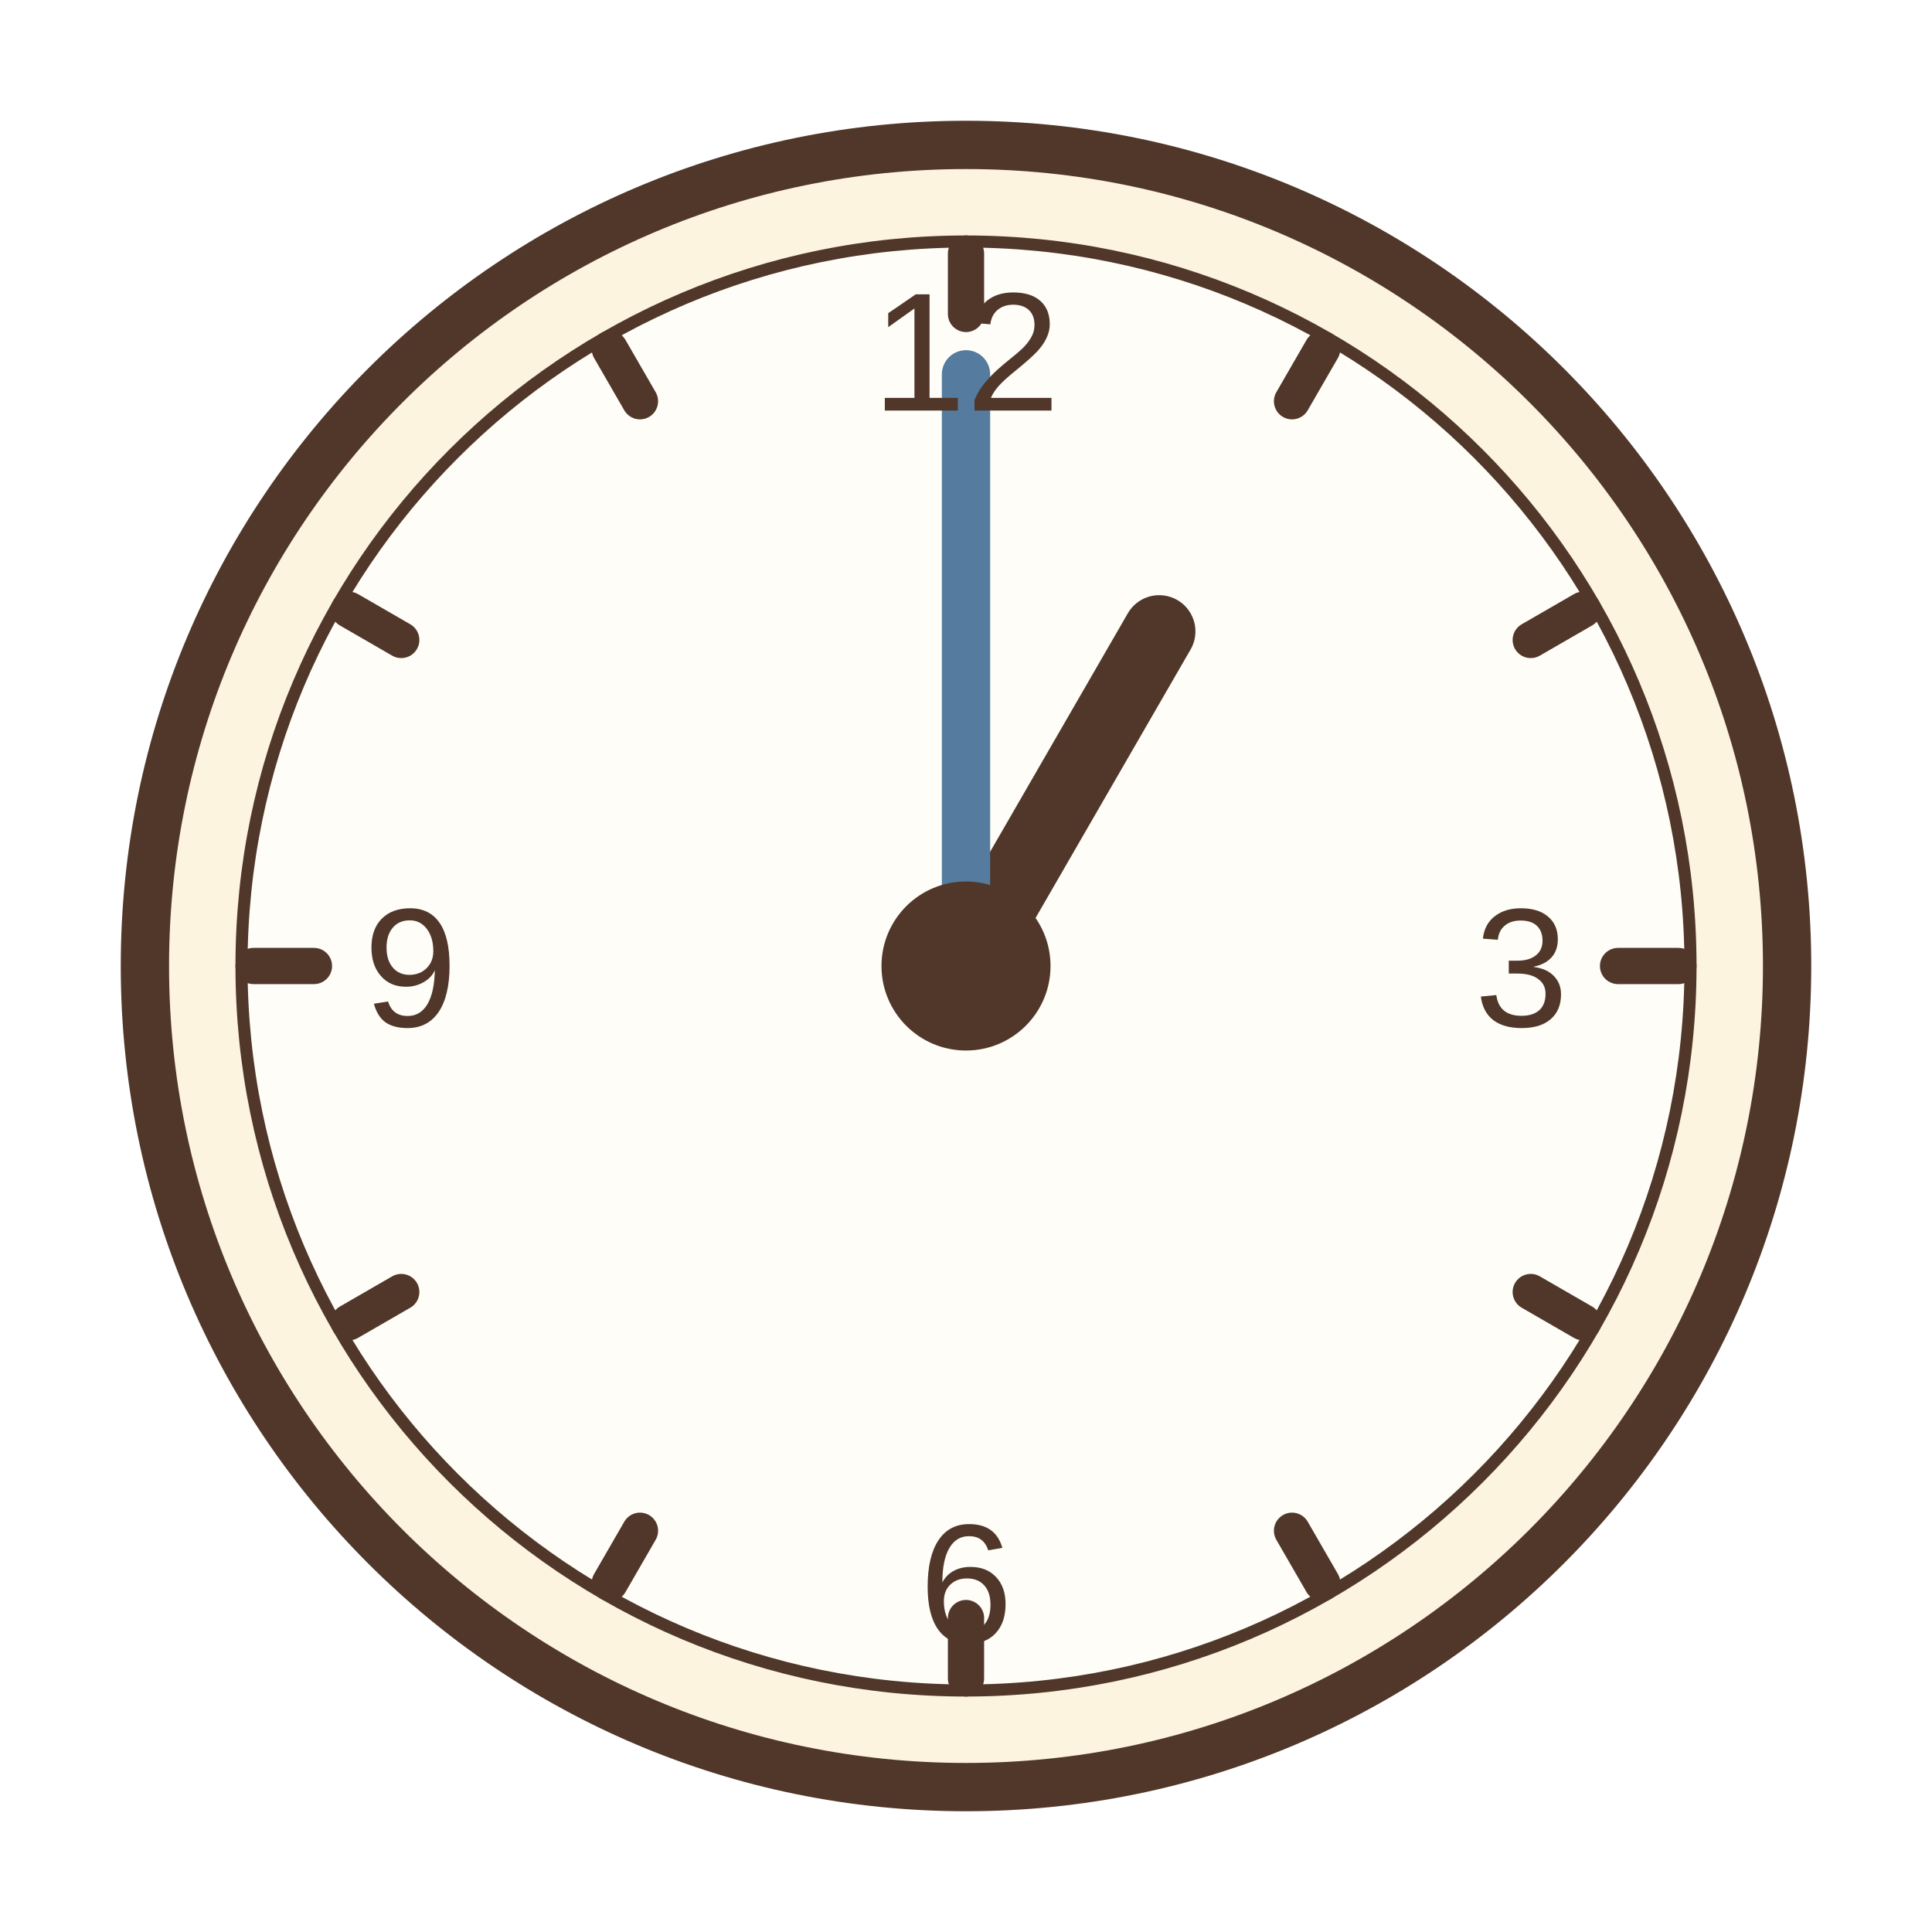
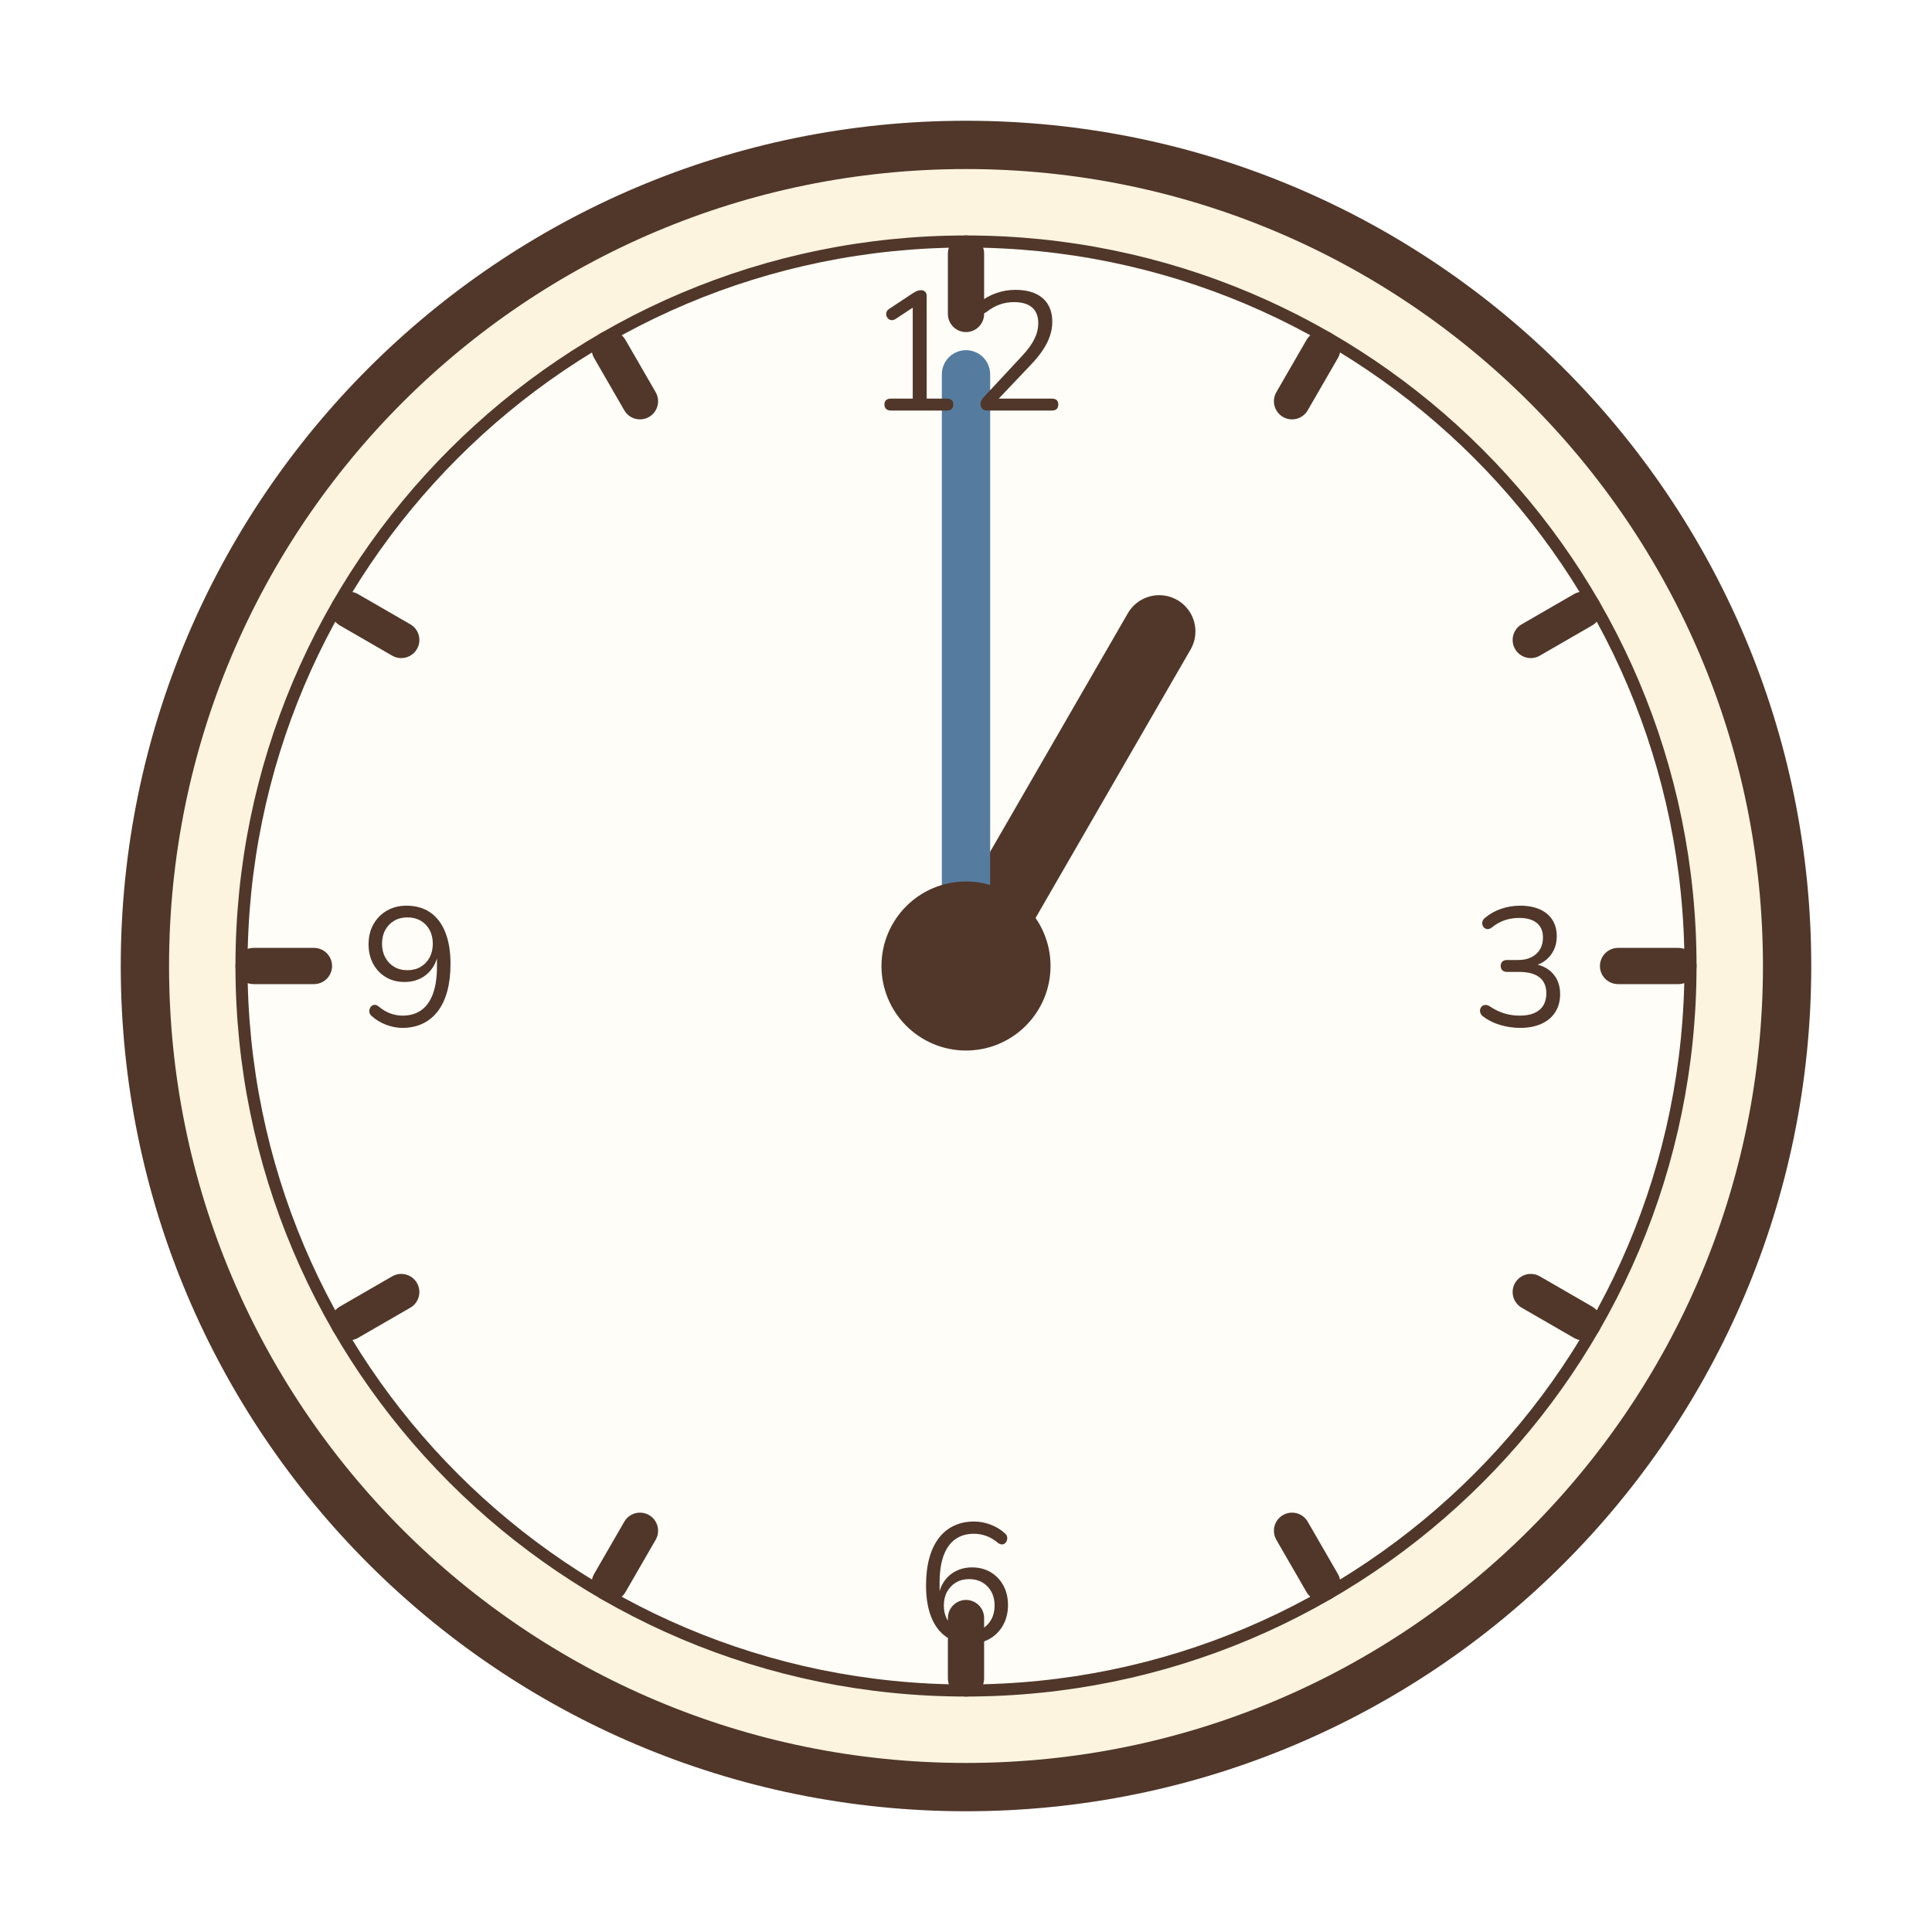
<svg xmlns="http://www.w3.org/2000/svg" viewBox="0 0 160 160">
  <g stroke="#50372a" stroke-width="4" stroke-linejoin="round" stroke-linecap="round">
    <circle cx="80" cy="80" r="68" fill="#fcf4df" />
    <circle cx="80" cy="80" r="60" fill="#fffdf7" stroke-width="1" />
    <path d="M80.00,26.00L80.00,21.00" stroke-width="3" />
    <path d="M107.00,33.23L109.50,28.90" stroke-width="3" />
    <path d="M126.77,53.00L131.10,50.50" stroke-width="3" />
    <path d="M134.00,80.00L139.00,80.00" stroke-width="3" />
    <path d="M126.77,107.00L131.10,109.50" stroke-width="3" />
    <path d="M107.00,126.77L109.50,131.10" stroke-width="3" />
    <path d="M80.00,134.00L80.00,139.00" stroke-width="3" />
    <path d="M53.00,126.77L50.50,131.10" stroke-width="3" />
    <path d="M33.23,107.00L28.90,109.50" stroke-width="3" />
    <path d="M26.00,80.00L21.00,80.00" stroke-width="3" />
    <path d="M33.23,53.00L28.90,50.50" stroke-width="3" />
    <path d="M53.00,33.23L50.50,28.90" stroke-width="3" />
    <path d="M80 80L96.00,52.29" stroke="#50372a" stroke-width="6" />
    <path d="M80 80L80.00,31.00" stroke="#557c9f" stroke-width="4" />
    <circle cx="80" cy="80" r="5" fill="#50372a" />
-     <text x="80" y="34" fill="#50372a" stroke="none" text-anchor="middle" font-family="Arial" font-size="14">12</text>
-     <text x="126" y="85" fill="#50372a" stroke="none" text-anchor="middle" font-family="Arial" font-size="14">3</text>
-     <text x="80" y="136" fill="#50372a" stroke="none" text-anchor="middle" font-family="Arial" font-size="14">6</text>
-     <text x="34" y="85" fill="#50372a" stroke="none" text-anchor="middle" font-family="Arial" font-size="14">9</text>
+     <g fill="#50372a" stroke="none" data-label="12" aria-label="12">
+       <path d="M154.94 0Q137.422 0 127.428 9.729Q117.435 19.457 117.435 35.975Q117.435 52.962 127.428 61.721Q137.422 70.48 154.94 70.48H284.965V637.292H328.41L183 541.4Q170.362 533.58 158.898 534.755Q147.435 535.93 139.646 543.454Q131.857 550.977 128.917 561.676Q125.977 572.374 130.092 583.573Q134.206 594.771 147.374 602.59L285.374 694.073Q298.482 702.362 310.265 707.151Q322.048 711.94 333.746 711.94Q347.854 711.94 357.613 703.621Q367.372 695.302 367.372 677.254V70.48H487.397Q505.445 70.48 515.173 61.721Q524.902 52.962 524.902 35.975Q524.902 18.457 515.173 9.229Q505.445 0 487.397 0Z" transform="translate(71.6 34) scale(0.014 -0.014)" data-font="Nunito 400" />
+       <path d="M128.759 0Q106.832 0 96.308 10.524Q85.784 21.048 85.784 38.975Q85.784 49.613 91.338 60.312Q96.892 71.01 107 81.588L330.797 322.095Q382.098 376.987 404.749 423.379Q427.4 469.771 427.4 517.724Q427.4 578.327 390.863 609.893Q354.327 641.46 283.724 641.46Q239.121 641.46 199.289 627.188Q159.457 612.917 121.807 583.555Q109.108 574.206 98.379 574.881Q87.651 575.555 79.862 582.844Q72.073 590.133 69.133 600.832Q66.193 611.53 69.573 622.994Q72.952 634.457 84.59 643.276Q124.41 675.457 178.97 694.698Q233.53 713.94 291.241 713.94Q361.94 713.94 410.759 691.735Q459.578 669.53 484.987 627.121Q510.397 584.711 510.397 524.362Q510.397 482.362 496.632 441.567Q482.867 400.771 455.367 358.976Q427.867 317.181 384.397 271.711L170.95 46.553V70.48H508.422Q526.94 70.48 536.433 61.721Q545.927 52.962 545.927 35.975Q545.927 18.457 536.433 9.229Q526.94 0 508.422 0Z" transform="translate(80 34) scale(0.014 -0.014)" data-font="Nunito 400" />
+     </g>
+     <g fill="#50372a" stroke="none" data-label="3" aria-label="3">
+       <path d="M291.832 -8.94Q233.59 -8.94 175.325 7.976Q117.06 24.892 74.06 58.193Q61.482 66.952 57.398 78.651Q53.314 90.349 55.754 100.813Q58.193 111.276 65.982 118.565Q73.771 125.854 85.44 126.794Q97.108 127.734 111.216 119.384Q154.867 89.962 198.698 76.751Q242.53 63.54 289.952 63.54Q340.844 63.54 375.881 78.721Q410.917 93.902 429.068 123.469Q447.219 153.035 447.219 195.518Q447.219 258.241 406.297 290.163Q365.374 322.085 287.06 322.085H215.638Q197.181 322.085 187.187 331.579Q177.193 341.073 177.193 357.59Q177.193 374.108 187.187 383.337Q197.181 392.565 215.638 392.565H280.362Q325.784 392.565 358.351 408.776Q390.917 424.987 409.098 454.614Q427.279 484.241 427.279 525.724Q427.279 581.797 390.947 611.628Q354.616 641.46 286.543 641.46Q241.59 641.46 201.668 628.188Q161.746 614.917 123.276 583.965Q111.108 575.085 99.644 575.495Q88.181 575.905 80.362 582.663Q72.543 589.422 69.338 600.151Q66.133 610.879 70.013 622.608Q73.892 634.337 86.53 643.686Q126.879 677.518 180.735 695.729Q234.59 713.94 291.711 713.94Q359.94 713.94 408.494 692.235Q457.048 670.53 482.957 630.09Q508.867 589.651 508.867 532.771Q508.867 489.711 492.602 454.151Q476.337 418.59 446.541 393.795Q416.746 369 375.216 358.47V369.41Q448.276 356.879 488.541 309.379Q528.807 261.879 528.807 190.349Q528.807 129.41 500.192 84.47Q471.578 39.53 418.554 15.295Q365.53 -8.94 291.832 -8.94Z" transform="translate(121.8 85) scale(0.014 -0.014)" data-font="Nunito 400" />
+     </g>
+     <g fill="#50372a" stroke="none" data-label="6" aria-label="6">
+       <path d="M324.41 -8.94Q241.121 -8.94 182.802 31.765Q124.482 72.47 94.073 149.41Q63.663 226.349 63.663 335.229Q63.663 426.819 82.838 497.114Q102.013 567.41 138.892 615.675Q175.771 663.94 228.825 688.94Q281.879 713.94 348.638 713.94Q394.759 713.94 443.44 696.198Q492.121 678.457 529.47 644.565Q539.638 636.686 542.518 625.457Q545.397 614.229 542.427 603.765Q539.457 593.302 531.873 586.043Q524.289 578.784 513.325 578.405Q502.362 578.025 489.724 586.905Q455.724 615.917 419.627 628.688Q383.53 641.46 347.168 641.46Q282.276 641.46 236.71 609.158Q191.143 576.857 167.462 512.254Q143.781 447.651 143.781 351.276V257.721H134.962Q141.372 315.083 168.462 356.354Q195.553 397.626 238.999 420.041Q282.445 442.457 335.686 442.457Q398.276 442.457 446.072 413.987Q493.867 385.518 521.132 335.313Q548.397 285.108 548.397 219.638Q548.397 153.759 519.957 101.849Q491.518 49.94 440.873 20.5Q390.229 -8.94 324.41 -8.94ZM319 60.721Q363.482 60.721 397.344 80.432Q431.206 100.143 450.182 135.475Q469.158 170.807 469.158 216.759Q469.158 263.181 450.182 298.278Q431.206 333.374 397.344 353.32Q363.482 373.266 319 373.266Q274.518 373.266 240.891 353.32Q207.264 333.374 188.053 298.278Q168.842 263.181 168.842 216.759Q168.842 170.807 188.053 135.475Q207.264 100.143 240.891 80.432Q274.518 60.721 319 60.721Z" transform="translate(75.8 136) scale(0.014 -0.014)" data-font="Nunito 400" />
+     </g>
+     <g fill="#50372a" stroke="none" data-label="9" aria-label="9">
+       <path d="M251.362 -8.94Q205.711 -8.94 156.795 9.067Q107.879 27.073 70.53 60.965Q60.362 68.844 57.482 80.073Q54.603 91.302 57.573 101.765Q60.543 112.229 68.127 119.487Q75.711 126.746 86.675 127.391Q97.638 128.035 110.276 118.626Q144.276 89.613 180.373 76.577Q216.47 63.54 252.832 63.54Q318.254 63.54 363.555 95.842Q408.857 128.143 432.538 192.981Q456.219 257.819 456.219 353.724V447.279H465.038Q459.098 390.917 431.773 349.146Q404.447 307.374 361.266 284.959Q318.085 262.543 264.314 262.543Q202.193 262.543 154.163 291.013Q106.133 319.482 78.868 370.187Q51.603 420.892 51.603 485.362Q51.603 552.241 80.308 603.651Q109.013 655.06 159.627 684.5Q210.241 713.94 275.59 713.94Q359.349 713.94 417.433 673.47Q475.518 633 505.927 555.825Q536.337 478.651 536.337 369.771Q536.337 278.181 517.162 207.886Q497.987 137.59 461.108 89.325Q424.229 41.06 371.175 16.06Q318.121 -8.94 251.362 -8.94ZM281.47 332.203Q325.952 332.203 359.814 352.149Q393.676 372.095 412.652 407.427Q431.628 442.759 431.628 488.711Q431.628 535.133 412.652 570.23Q393.676 605.327 359.814 625.038Q325.952 644.749 281.47 644.749Q236.987 644.749 203.361 625.038Q169.734 605.327 150.523 570.23Q131.312 535.133 131.312 488.711Q131.312 442.759 150.523 407.427Q169.734 372.095 203.361 352.149Q236.987 332.203 281.47 332.203Z" transform="translate(29.8 85) scale(0.014 -0.014)" data-font="Nunito 400" />
+     </g>
  </g>
</svg>
